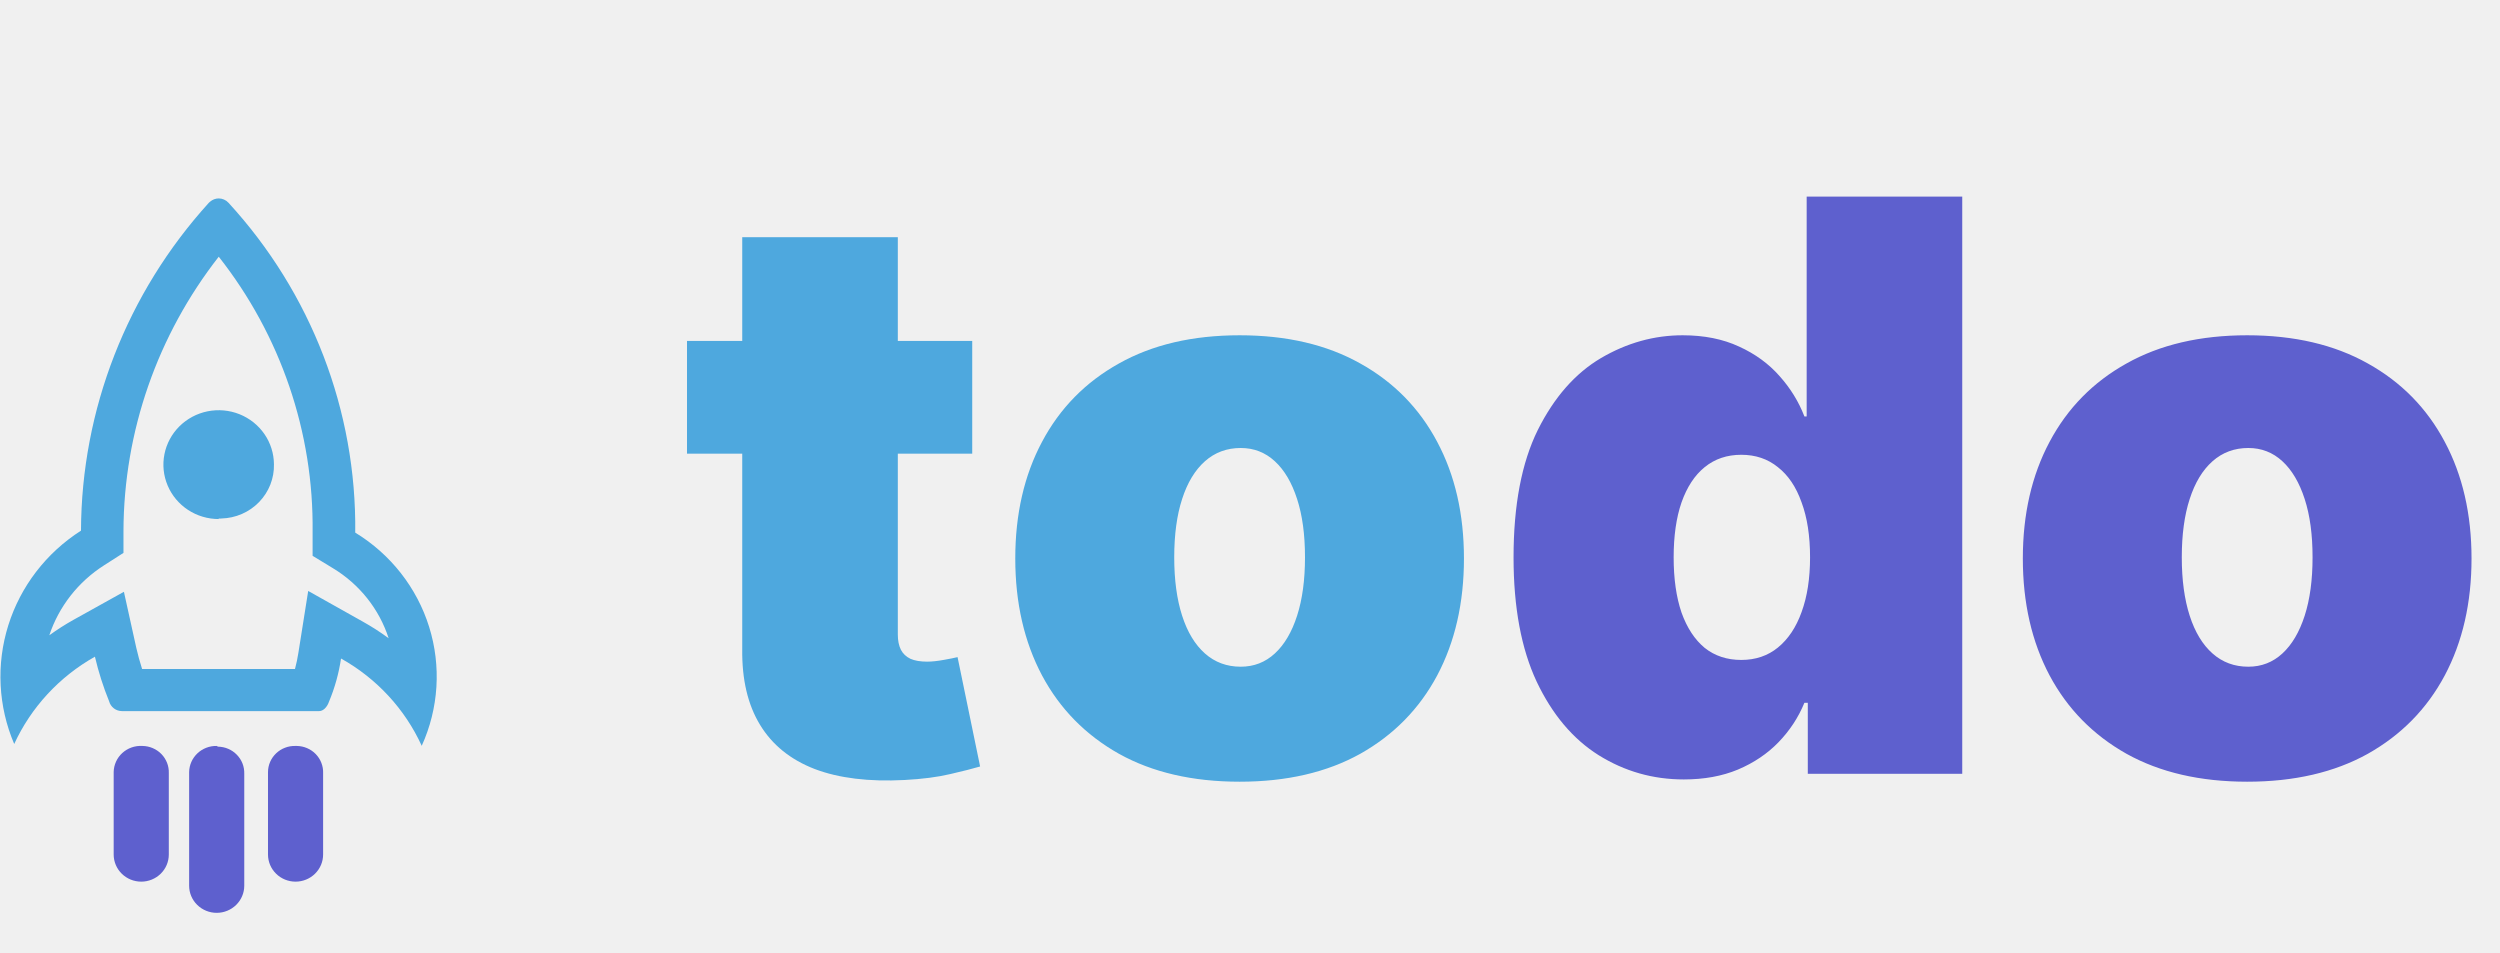
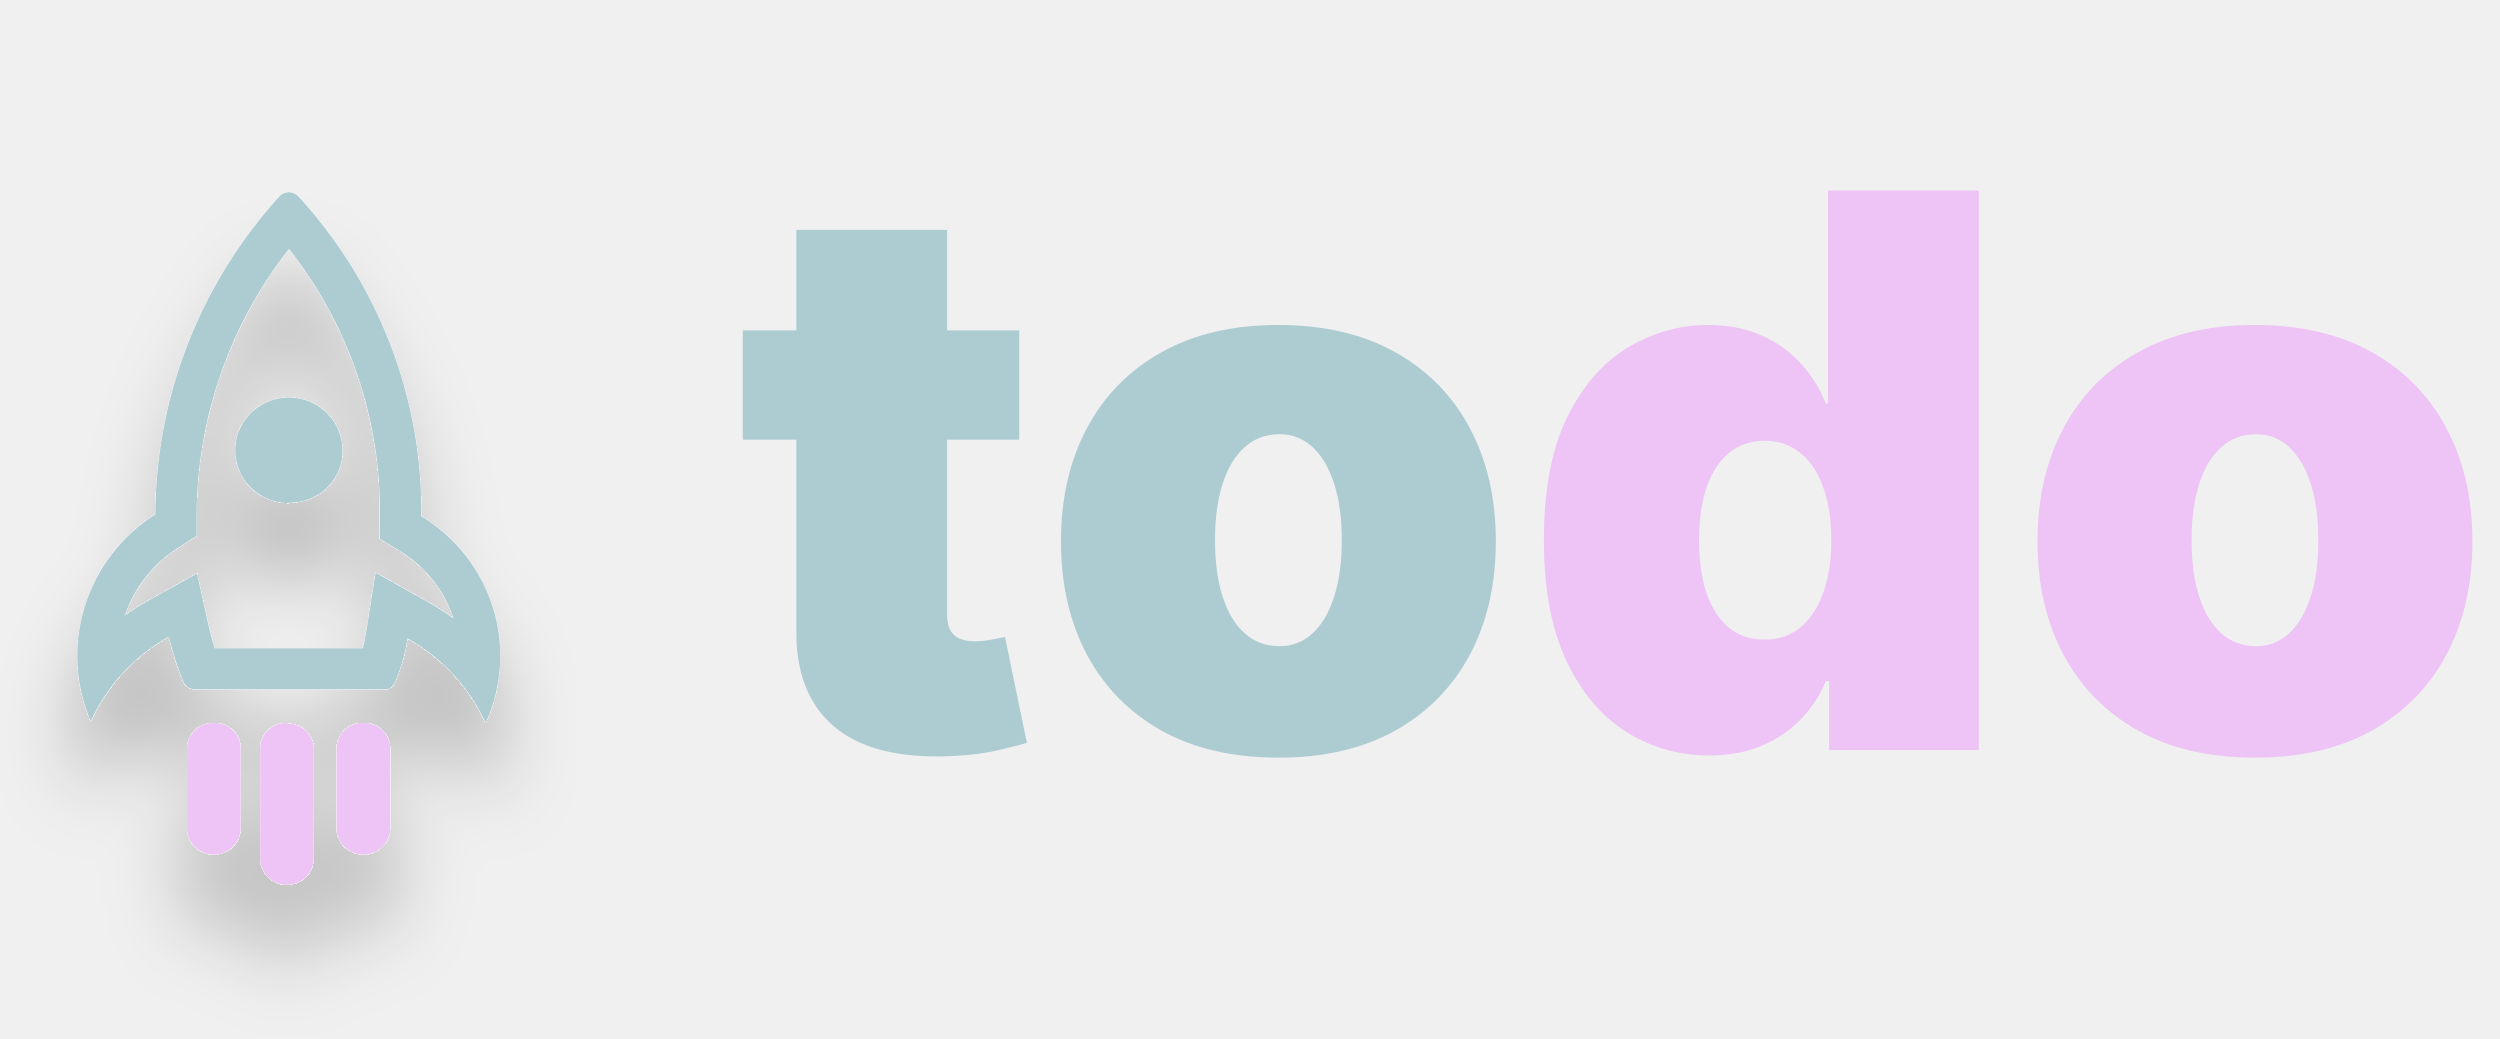
- <svg xmlns="http://www.w3.org/2000/svg" width="126" height="48" viewBox="0 0 126 48" fill="none">
-   <path d="M49 17.182V22.864H34.625V17.182H49ZM37.409 11.954H45.25V31.983C45.25 32.286 45.302 32.542 45.406 32.75C45.51 32.949 45.671 33.1 45.889 33.205C46.107 33.299 46.386 33.347 46.727 33.347C46.964 33.347 47.239 33.318 47.551 33.261C47.873 33.205 48.11 33.157 48.261 33.119L49.398 38.631C49.047 38.735 48.545 38.863 47.892 39.014C47.248 39.166 46.481 39.265 45.591 39.312C43.792 39.407 42.281 39.222 41.06 38.758C39.838 38.285 38.919 37.542 38.304 36.528C37.688 35.515 37.39 34.246 37.409 32.722V11.954ZM62.477 39.398C60.109 39.398 58.083 38.929 56.397 37.992C54.711 37.044 53.419 35.728 52.519 34.043C51.62 32.347 51.17 30.383 51.17 28.148C51.17 25.913 51.62 23.953 52.519 22.267C53.419 20.572 54.711 19.256 56.397 18.318C58.083 17.371 60.109 16.898 62.477 16.898C64.844 16.898 66.871 17.371 68.556 18.318C70.242 19.256 71.534 20.572 72.434 22.267C73.334 23.953 73.783 25.913 73.783 28.148C73.783 30.383 73.334 32.347 72.434 34.043C71.534 35.728 70.242 37.044 68.556 37.992C66.871 38.929 64.844 39.398 62.477 39.398ZM62.533 33.602C63.196 33.602 63.769 33.38 64.252 32.935C64.735 32.49 65.109 31.855 65.374 31.031C65.639 30.207 65.772 29.227 65.772 28.091C65.772 26.945 65.639 25.965 65.374 25.151C65.109 24.327 64.735 23.692 64.252 23.247C63.769 22.802 63.196 22.579 62.533 22.579C61.833 22.579 61.231 22.802 60.729 23.247C60.227 23.692 59.844 24.327 59.579 25.151C59.314 25.965 59.181 26.945 59.181 28.091C59.181 29.227 59.314 30.207 59.579 31.031C59.844 31.855 60.227 32.49 60.729 32.935C61.231 33.38 61.833 33.602 62.533 33.602Z" fill="#4EA8DE" />
-   <path d="M84.863 39.284C83.31 39.284 81.88 38.877 80.573 38.062C79.276 37.248 78.234 36.012 77.448 34.355C76.672 32.698 76.283 30.61 76.283 28.091C76.283 25.458 76.691 23.318 77.505 21.671C78.329 20.023 79.389 18.815 80.687 18.048C81.994 17.281 83.367 16.898 84.806 16.898C85.886 16.898 86.833 17.087 87.647 17.466C88.461 17.835 89.143 18.332 89.692 18.957C90.242 19.573 90.658 20.25 90.942 20.989H91.056V9.909H98.897V39H91.113V35.42H90.942C90.639 36.159 90.204 36.822 89.636 37.409C89.077 37.987 88.395 38.446 87.59 38.787C86.795 39.118 85.886 39.284 84.863 39.284ZM87.761 33.261C88.48 33.261 89.096 33.053 89.607 32.636C90.128 32.21 90.526 31.614 90.8 30.847C91.085 30.07 91.227 29.151 91.227 28.091C91.227 27.011 91.085 26.088 90.8 25.321C90.526 24.544 90.128 23.953 89.607 23.546C89.096 23.129 88.48 22.921 87.761 22.921C87.041 22.921 86.425 23.129 85.914 23.546C85.412 23.953 85.024 24.544 84.749 25.321C84.484 26.088 84.352 27.011 84.352 28.091C84.352 29.171 84.484 30.099 84.749 30.875C85.024 31.642 85.412 32.234 85.914 32.651C86.425 33.058 87.041 33.261 87.761 33.261ZM113.258 39.398C110.89 39.398 108.864 38.929 107.178 37.992C105.493 37.044 104.2 35.728 103.3 34.043C102.401 32.347 101.951 30.383 101.951 28.148C101.951 25.913 102.401 23.953 103.3 22.267C104.2 20.572 105.493 19.256 107.178 18.318C108.864 17.371 110.89 16.898 113.258 16.898C115.625 16.898 117.652 17.371 119.337 18.318C121.023 19.256 122.316 20.572 123.215 22.267C124.115 23.953 124.565 25.913 124.565 28.148C124.565 30.383 124.115 32.347 123.215 34.043C122.316 35.728 121.023 37.044 119.337 37.992C117.652 38.929 115.625 39.398 113.258 39.398ZM113.315 33.602C113.978 33.602 114.55 33.38 115.033 32.935C115.516 32.49 115.89 31.855 116.156 31.031C116.421 30.207 116.553 29.227 116.553 28.091C116.553 26.945 116.421 25.965 116.156 25.151C115.89 24.327 115.516 23.692 115.033 23.247C114.55 22.802 113.978 22.579 113.315 22.579C112.614 22.579 112.013 22.802 111.511 23.247C111.009 23.692 110.625 24.327 110.36 25.151C110.095 25.965 109.962 26.945 109.962 28.091C109.962 29.227 110.095 30.207 110.36 31.031C110.625 31.855 111.009 32.49 111.511 32.935C112.013 33.38 112.614 33.602 113.315 33.602Z" fill="#5E60CE" />
-   <g clip-path="url(#clip0_4130_509)">
-     <path d="M11.021 12.933C14.147 16.901 15.816 21.794 15.755 26.816V28.014L16.787 28.642C18.119 29.448 19.113 30.699 19.587 32.167C19.171 31.86 18.735 31.58 18.283 31.328L15.533 29.784L15.039 32.9C14.996 33.175 14.939 33.449 14.867 33.718H7.162C7.047 33.365 6.954 33.013 6.868 32.646L6.245 29.826L3.71 31.236C3.286 31.473 2.877 31.734 2.485 32.019C2.968 30.568 3.941 29.324 5.242 28.494L6.223 27.866V26.752C6.241 21.751 7.93 16.895 11.029 12.933H11.021ZM11.029 10C10.868 10 10.713 10.058 10.592 10.162L10.527 10.219C6.398 14.766 4.105 20.645 4.082 26.745C2.33 27.864 1.033 29.554 0.417 31.52C-0.198 33.485 -0.092 35.601 0.716 37.497C1.568 35.645 2.991 34.106 4.784 33.097C4.964 33.864 5.203 34.616 5.5 35.347C5.538 35.487 5.621 35.611 5.738 35.701C5.854 35.79 5.997 35.839 6.145 35.84H16.085C16.285 35.84 16.486 35.65 16.586 35.354C16.876 34.659 17.078 33.932 17.188 33.189C18.984 34.193 20.408 35.734 21.255 37.589C22.112 35.702 22.245 33.573 21.629 31.597C21.012 29.621 19.689 27.932 17.904 26.844C17.974 20.708 15.694 14.772 11.516 10.219C11.454 10.15 11.377 10.095 11.292 10.058C11.207 10.02 11.115 10 11.021 10H11.029Z" fill="#4EA8DE" />
-     <path d="M11.022 26.16C10.472 26.16 9.934 26 9.476 25.699C9.018 25.399 8.661 24.971 8.45 24.472C8.238 23.972 8.182 23.421 8.288 22.89C8.394 22.358 8.657 21.87 9.044 21.485C9.432 21.101 9.926 20.838 10.465 20.73C11.004 20.622 11.563 20.673 12.073 20.877C12.582 21.082 13.019 21.43 13.328 21.878C13.636 22.326 13.803 22.855 13.807 23.396C13.816 23.747 13.754 24.096 13.626 24.424C13.497 24.751 13.304 25.05 13.058 25.304C12.812 25.558 12.518 25.762 12.191 25.904C11.865 26.046 11.514 26.123 11.158 26.132C11.113 26.139 11.067 26.139 11.022 26.132V26.16Z" fill="#4EA8DE" />
-     <path d="M14.896 37.596C14.717 37.59 14.538 37.62 14.371 37.683C14.203 37.746 14.05 37.842 13.921 37.964C13.792 38.086 13.688 38.232 13.617 38.394C13.546 38.556 13.508 38.731 13.507 38.907V43.067C13.507 43.43 13.653 43.778 13.914 44.034C14.174 44.291 14.527 44.435 14.896 44.435C15.264 44.435 15.618 44.291 15.878 44.034C16.139 43.778 16.285 43.43 16.285 43.067V38.964C16.291 38.788 16.261 38.613 16.197 38.448C16.134 38.284 16.037 38.134 15.914 38.006C15.791 37.879 15.643 37.777 15.479 37.707C15.315 37.636 15.139 37.599 14.96 37.596H14.896Z" fill="#5E60CE" />
-     <path d="M7.162 37.596C6.979 37.586 6.797 37.613 6.625 37.674C6.454 37.736 6.297 37.83 6.163 37.953C6.029 38.075 5.922 38.222 5.848 38.386C5.773 38.55 5.733 38.727 5.729 38.907V43.067C5.729 43.43 5.876 43.778 6.136 44.034C6.397 44.291 6.75 44.435 7.119 44.435C7.487 44.435 7.84 44.291 8.101 44.034C8.362 43.778 8.508 43.43 8.508 43.067V38.964C8.514 38.788 8.484 38.612 8.42 38.448C8.356 38.284 8.26 38.134 8.137 38.006C8.013 37.879 7.865 37.777 7.702 37.707C7.538 37.636 7.362 37.599 7.183 37.596H7.162Z" fill="#5E60CE" />
-     <path d="M10.921 37.596C10.743 37.592 10.565 37.623 10.398 37.687C10.232 37.751 10.08 37.846 9.951 37.968C9.822 38.09 9.718 38.236 9.646 38.397C9.575 38.558 9.536 38.731 9.532 38.907V44.639C9.532 45.002 9.678 45.35 9.939 45.606C10.2 45.863 10.553 46.007 10.921 46.007C11.29 46.007 11.643 45.863 11.904 45.606C12.164 45.35 12.311 45.002 12.311 44.639V38.999C12.316 38.823 12.287 38.648 12.223 38.483C12.159 38.319 12.063 38.169 11.939 38.042C11.816 37.914 11.668 37.812 11.505 37.742C11.341 37.671 11.164 37.634 10.986 37.631L10.921 37.596Z" fill="#5E60CE" />
+ <svg xmlns="http://www.w3.org/2000/svg" width="130" height="54" viewBox="0 0 130 54" fill="none">
+   <path d="M53 17.182V22.864H38.625V17.182H53ZM41.409 11.954H49.25V31.983C49.25 32.286 49.302 32.542 49.406 32.75C49.51 32.949 49.671 33.1 49.889 33.205C50.107 33.299 50.386 33.347 50.727 33.347C50.964 33.347 51.239 33.318 51.551 33.261C51.873 33.205 52.11 33.157 52.261 33.119L53.398 38.631C53.047 38.735 52.545 38.863 51.892 39.014C51.248 39.166 50.481 39.265 49.591 39.312C47.792 39.407 46.281 39.222 45.06 38.758C43.838 38.285 42.919 37.542 42.304 36.528C41.688 35.515 41.39 34.246 41.409 32.722V11.954ZM66.477 39.398C64.109 39.398 62.083 38.929 60.397 37.992C58.711 37.044 57.419 35.728 56.519 34.043C55.62 32.347 55.17 30.383 55.17 28.148C55.17 25.913 55.62 23.953 56.519 22.267C57.419 20.572 58.711 19.256 60.397 18.318C62.083 17.371 64.109 16.898 66.477 16.898C68.844 16.898 70.871 17.371 72.556 18.318C74.242 19.256 75.534 20.572 76.434 22.267C77.334 23.953 77.783 25.913 77.783 28.148C77.783 30.383 77.334 32.347 76.434 34.043C75.534 35.728 74.242 37.044 72.556 37.992C70.871 38.929 68.844 39.398 66.477 39.398ZM66.533 33.602C67.196 33.602 67.769 33.38 68.252 32.935C68.735 32.49 69.109 31.855 69.374 31.031C69.639 30.207 69.772 29.227 69.772 28.091C69.772 26.945 69.639 25.965 69.374 25.151C69.109 24.327 68.735 23.692 68.252 23.247C67.769 22.802 67.196 22.579 66.533 22.579C65.833 22.579 65.231 22.802 64.729 23.247C64.228 23.692 63.844 24.327 63.579 25.151C63.314 25.965 63.181 26.945 63.181 28.091C63.181 29.227 63.314 30.207 63.579 31.031C63.844 31.855 64.228 32.49 64.729 32.935C65.231 33.38 65.833 33.602 66.533 33.602Z" fill="#ADCCD2" />
+   <path d="M88.863 39.284C87.31 39.284 85.88 38.877 84.573 38.062C83.276 37.248 82.234 36.012 81.448 34.355C80.672 32.698 80.283 30.61 80.283 28.091C80.283 25.458 80.691 23.318 81.505 21.671C82.329 20.023 83.389 18.815 84.687 18.048C85.994 17.281 87.367 16.898 88.806 16.898C89.886 16.898 90.833 17.087 91.647 17.466C92.461 17.835 93.143 18.332 93.692 18.957C94.242 19.573 94.658 20.25 94.942 20.989H95.056V9.909H102.897V39H95.113V35.42H94.942C94.639 36.159 94.204 36.822 93.636 37.409C93.077 37.987 92.395 38.446 91.59 38.787C90.795 39.118 89.886 39.284 88.863 39.284ZM91.761 33.261C92.48 33.261 93.096 33.053 93.607 32.636C94.128 32.21 94.526 31.614 94.8 30.847C95.085 30.07 95.227 29.151 95.227 28.091C95.227 27.011 95.085 26.088 94.8 25.321C94.526 24.544 94.128 23.953 93.607 23.546C93.096 23.129 92.48 22.921 91.761 22.921C91.041 22.921 90.425 23.129 89.914 23.546C89.412 23.953 89.024 24.544 88.749 25.321C88.484 26.088 88.352 27.011 88.352 28.091C88.352 29.171 88.484 30.099 88.749 30.875C89.024 31.642 89.412 32.234 89.914 32.651C90.425 33.058 91.041 33.261 91.761 33.261ZM117.258 39.398C114.89 39.398 112.864 38.929 111.178 37.992C109.493 37.044 108.2 35.728 107.3 34.043C106.401 32.347 105.951 30.383 105.951 28.148C105.951 25.913 106.401 23.953 107.3 22.267C108.2 20.572 109.493 19.256 111.178 18.318C112.864 17.371 114.89 16.898 117.258 16.898C119.625 16.898 121.652 17.371 123.337 18.318C125.023 19.256 126.316 20.572 127.215 22.267C128.115 23.953 128.565 25.913 128.565 28.148C128.565 30.383 128.115 32.347 127.215 34.043C126.316 35.728 125.023 37.044 123.337 37.992C121.652 38.929 119.625 39.398 117.258 39.398ZM117.315 33.602C117.978 33.602 118.55 33.38 119.033 32.935C119.516 32.49 119.89 31.855 120.156 31.031C120.421 30.207 120.553 29.227 120.553 28.091C120.553 26.945 120.421 25.965 120.156 25.151C119.89 24.327 119.516 23.692 119.033 23.247C118.55 22.802 117.978 22.579 117.315 22.579C116.614 22.579 116.013 22.802 115.511 23.247C115.009 23.692 114.625 24.327 114.36 25.151C114.095 25.965 113.962 26.945 113.962 28.091C113.962 29.227 114.095 30.207 114.36 31.031C114.625 31.855 115.009 32.49 115.511 32.935C116.013 33.38 116.614 33.602 117.315 33.602Z" fill="#EEC3F5" />
+   <g filter="url(#filter0_d_14_18)">
+     <g clip-path="url(#clip0_14_18)">
+       <path d="M15.021 12.933C18.147 16.901 19.816 21.794 19.755 26.816V28.014L20.786 28.642C22.119 29.448 23.113 30.699 23.587 32.167C23.17 31.86 22.735 31.58 22.283 31.328L19.533 29.784L19.039 32.9C18.996 33.175 18.939 33.449 18.867 33.718H11.161C11.047 33.365 10.954 33.013 10.868 32.646L10.245 29.826L7.71 31.236C7.286 31.473 6.877 31.734 6.485 32.019C6.968 30.568 7.941 29.324 9.242 28.494L10.223 27.866V26.752C10.241 21.751 11.93 16.895 15.029 12.933H15.021ZM15.029 10C14.868 10 14.713 10.058 14.592 10.162L14.527 10.219C10.398 14.766 8.105 20.645 8.082 26.745C6.33 27.864 5.032 29.554 4.417 31.52C3.802 33.485 3.908 35.601 4.716 37.497C5.568 35.645 6.991 34.106 8.784 33.097C8.964 33.864 9.203 34.616 9.5 35.347C9.538 35.487 9.621 35.611 9.738 35.701C9.854 35.79 9.997 35.839 10.145 35.84H20.085C20.285 35.84 20.486 35.65 20.586 35.354C20.876 34.659 21.078 33.932 21.187 33.189C22.983 34.193 24.408 35.734 25.255 37.589C26.112 35.702 26.245 33.573 25.629 31.597C25.012 29.621 23.689 27.932 21.904 26.844C21.974 20.708 19.693 14.772 15.516 10.219C15.453 10.15 15.377 10.095 15.292 10.058C15.207 10.02 15.115 10 15.021 10H15.029Z" fill="#ADCCD2" />
+       <path d="M15.021 26.16C14.471 26.16 13.934 25.999 13.476 25.699C13.018 25.398 12.661 24.971 12.45 24.471C12.238 23.971 12.182 23.421 12.288 22.89C12.393 22.358 12.656 21.869 13.044 21.485C13.431 21.101 13.926 20.838 14.465 20.73C15.004 20.621 15.563 20.673 16.073 20.877C16.582 21.081 17.019 21.43 17.327 21.878C17.636 22.326 17.803 22.854 17.807 23.396V23.396C17.816 23.747 17.754 24.096 17.625 24.423C17.497 24.751 17.304 25.05 17.058 25.304C16.812 25.558 16.517 25.762 16.191 25.904C15.865 26.046 15.514 26.123 15.157 26.131C15.112 26.139 15.066 26.139 15.021 26.131V26.16Z" fill="#ADCCD2" />
+       <path d="M18.896 37.596C18.716 37.59 18.538 37.62 18.371 37.683C18.203 37.746 18.05 37.842 17.921 37.964C17.791 38.086 17.688 38.232 17.617 38.394C17.546 38.556 17.508 38.731 17.506 38.907V43.067C17.506 43.43 17.653 43.778 17.913 44.034C18.174 44.291 18.527 44.435 18.896 44.435C19.264 44.435 19.617 44.291 19.878 44.034C20.139 43.778 20.285 43.43 20.285 43.067V38.964C20.291 38.788 20.261 38.613 20.197 38.448C20.133 38.284 20.037 38.134 19.914 38.007C19.79 37.879 19.642 37.777 19.479 37.707C19.315 37.636 19.139 37.599 18.96 37.596H18.896Z" fill="#EEC3F5" />
+       <path d="M11.161 37.596C10.979 37.586 10.797 37.613 10.625 37.674C10.454 37.735 10.296 37.83 10.163 37.952C10.029 38.075 9.922 38.222 9.847 38.386C9.773 38.55 9.733 38.727 9.729 38.907V43.067C9.729 43.43 9.875 43.778 10.136 44.034C10.396 44.291 10.75 44.435 11.118 44.435C11.487 44.435 11.84 44.291 12.101 44.034C12.361 43.778 12.508 43.43 12.508 43.067V38.963C12.513 38.788 12.483 38.612 12.42 38.448C12.356 38.284 12.26 38.133 12.136 38.006C12.013 37.879 11.865 37.777 11.701 37.706C11.538 37.636 11.361 37.598 11.183 37.596H11.161Z" fill="#EEC3F5" />
+       <path d="M14.921 37.596C14.742 37.592 14.565 37.623 14.398 37.687C14.232 37.751 14.079 37.847 13.95 37.968C13.821 38.09 13.718 38.236 13.646 38.397C13.574 38.558 13.536 38.731 13.532 38.907V44.639C13.532 45.002 13.678 45.35 13.939 45.607C14.199 45.863 14.553 46.007 14.921 46.007C15.29 46.007 15.643 45.863 15.903 45.607C16.164 45.35 16.31 45.002 16.31 44.639V38.999C16.316 38.823 16.286 38.648 16.223 38.484C16.159 38.319 16.062 38.169 15.939 38.042C15.816 37.914 15.668 37.813 15.504 37.742C15.341 37.672 15.164 37.634 14.986 37.631L14.921 37.596Z" fill="#EEC3F5" />
+     </g>
  </g>
  <defs>
-     <clipPath id="clip0_4130_509">
-       <rect width="22" height="36" fill="white" transform="translate(0 10)" />
+     <filter id="filter0_d_14_18" x="0" y="10" width="30" height="44" filterUnits="userSpaceOnUse" color-interpolation-filters="sRGB">
+       <feFlood flood-opacity="0" result="BackgroundImageFix" />
+       <feColorMatrix in="SourceAlpha" type="matrix" values="0 0 0 0 0 0 0 0 0 0 0 0 0 0 0 0 0 0 127 0" result="hardAlpha" />
+       <feOffset dy="4" />
+       <feGaussianBlur stdDeviation="2" />
+       <feComposite in2="hardAlpha" operator="out" />
+       <feColorMatrix type="matrix" values="0 0 0 0 0 0 0 0 0 0 0 0 0 0 0 0 0 0 0.25 0" />
+       <feBlend mode="normal" in2="BackgroundImageFix" result="effect1_dropShadow_14_18" />
+       <feBlend mode="normal" in="SourceGraphic" in2="effect1_dropShadow_14_18" result="shape" />
+     </filter>
+     <clipPath id="clip0_14_18">
+       <rect width="22" height="36" fill="white" transform="translate(4 10)" />
    </clipPath>
  </defs>
</svg>
